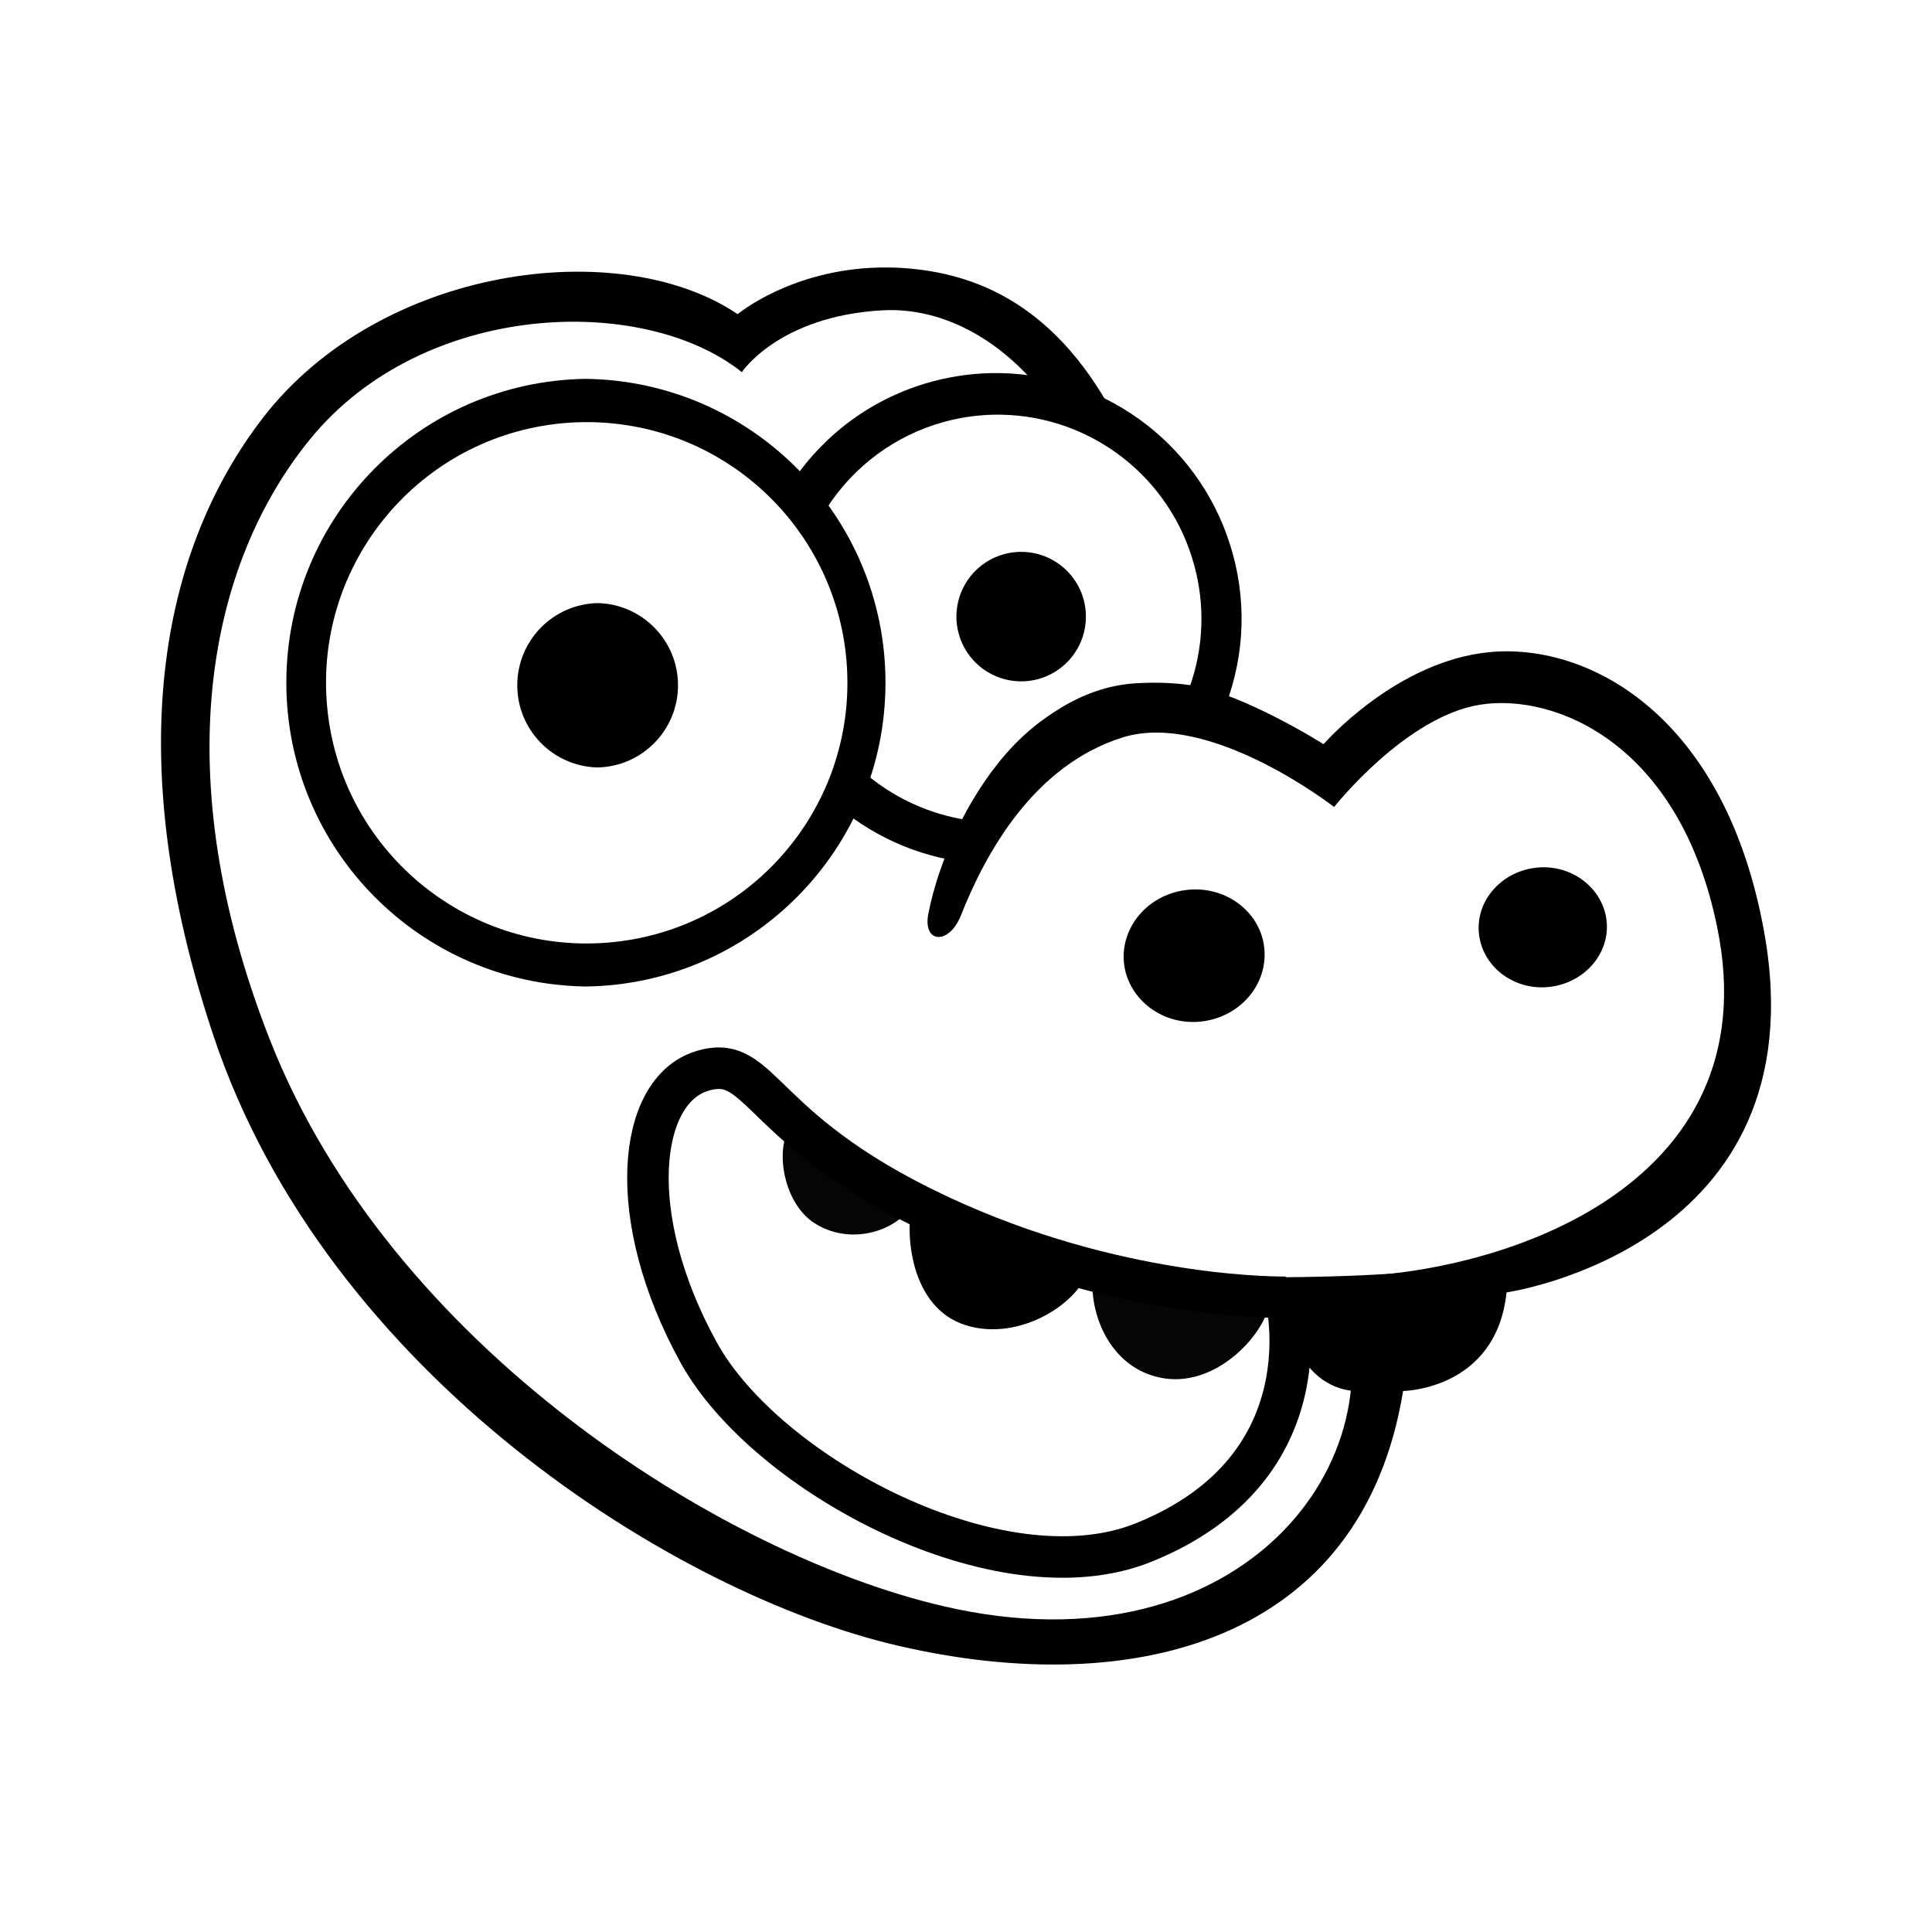
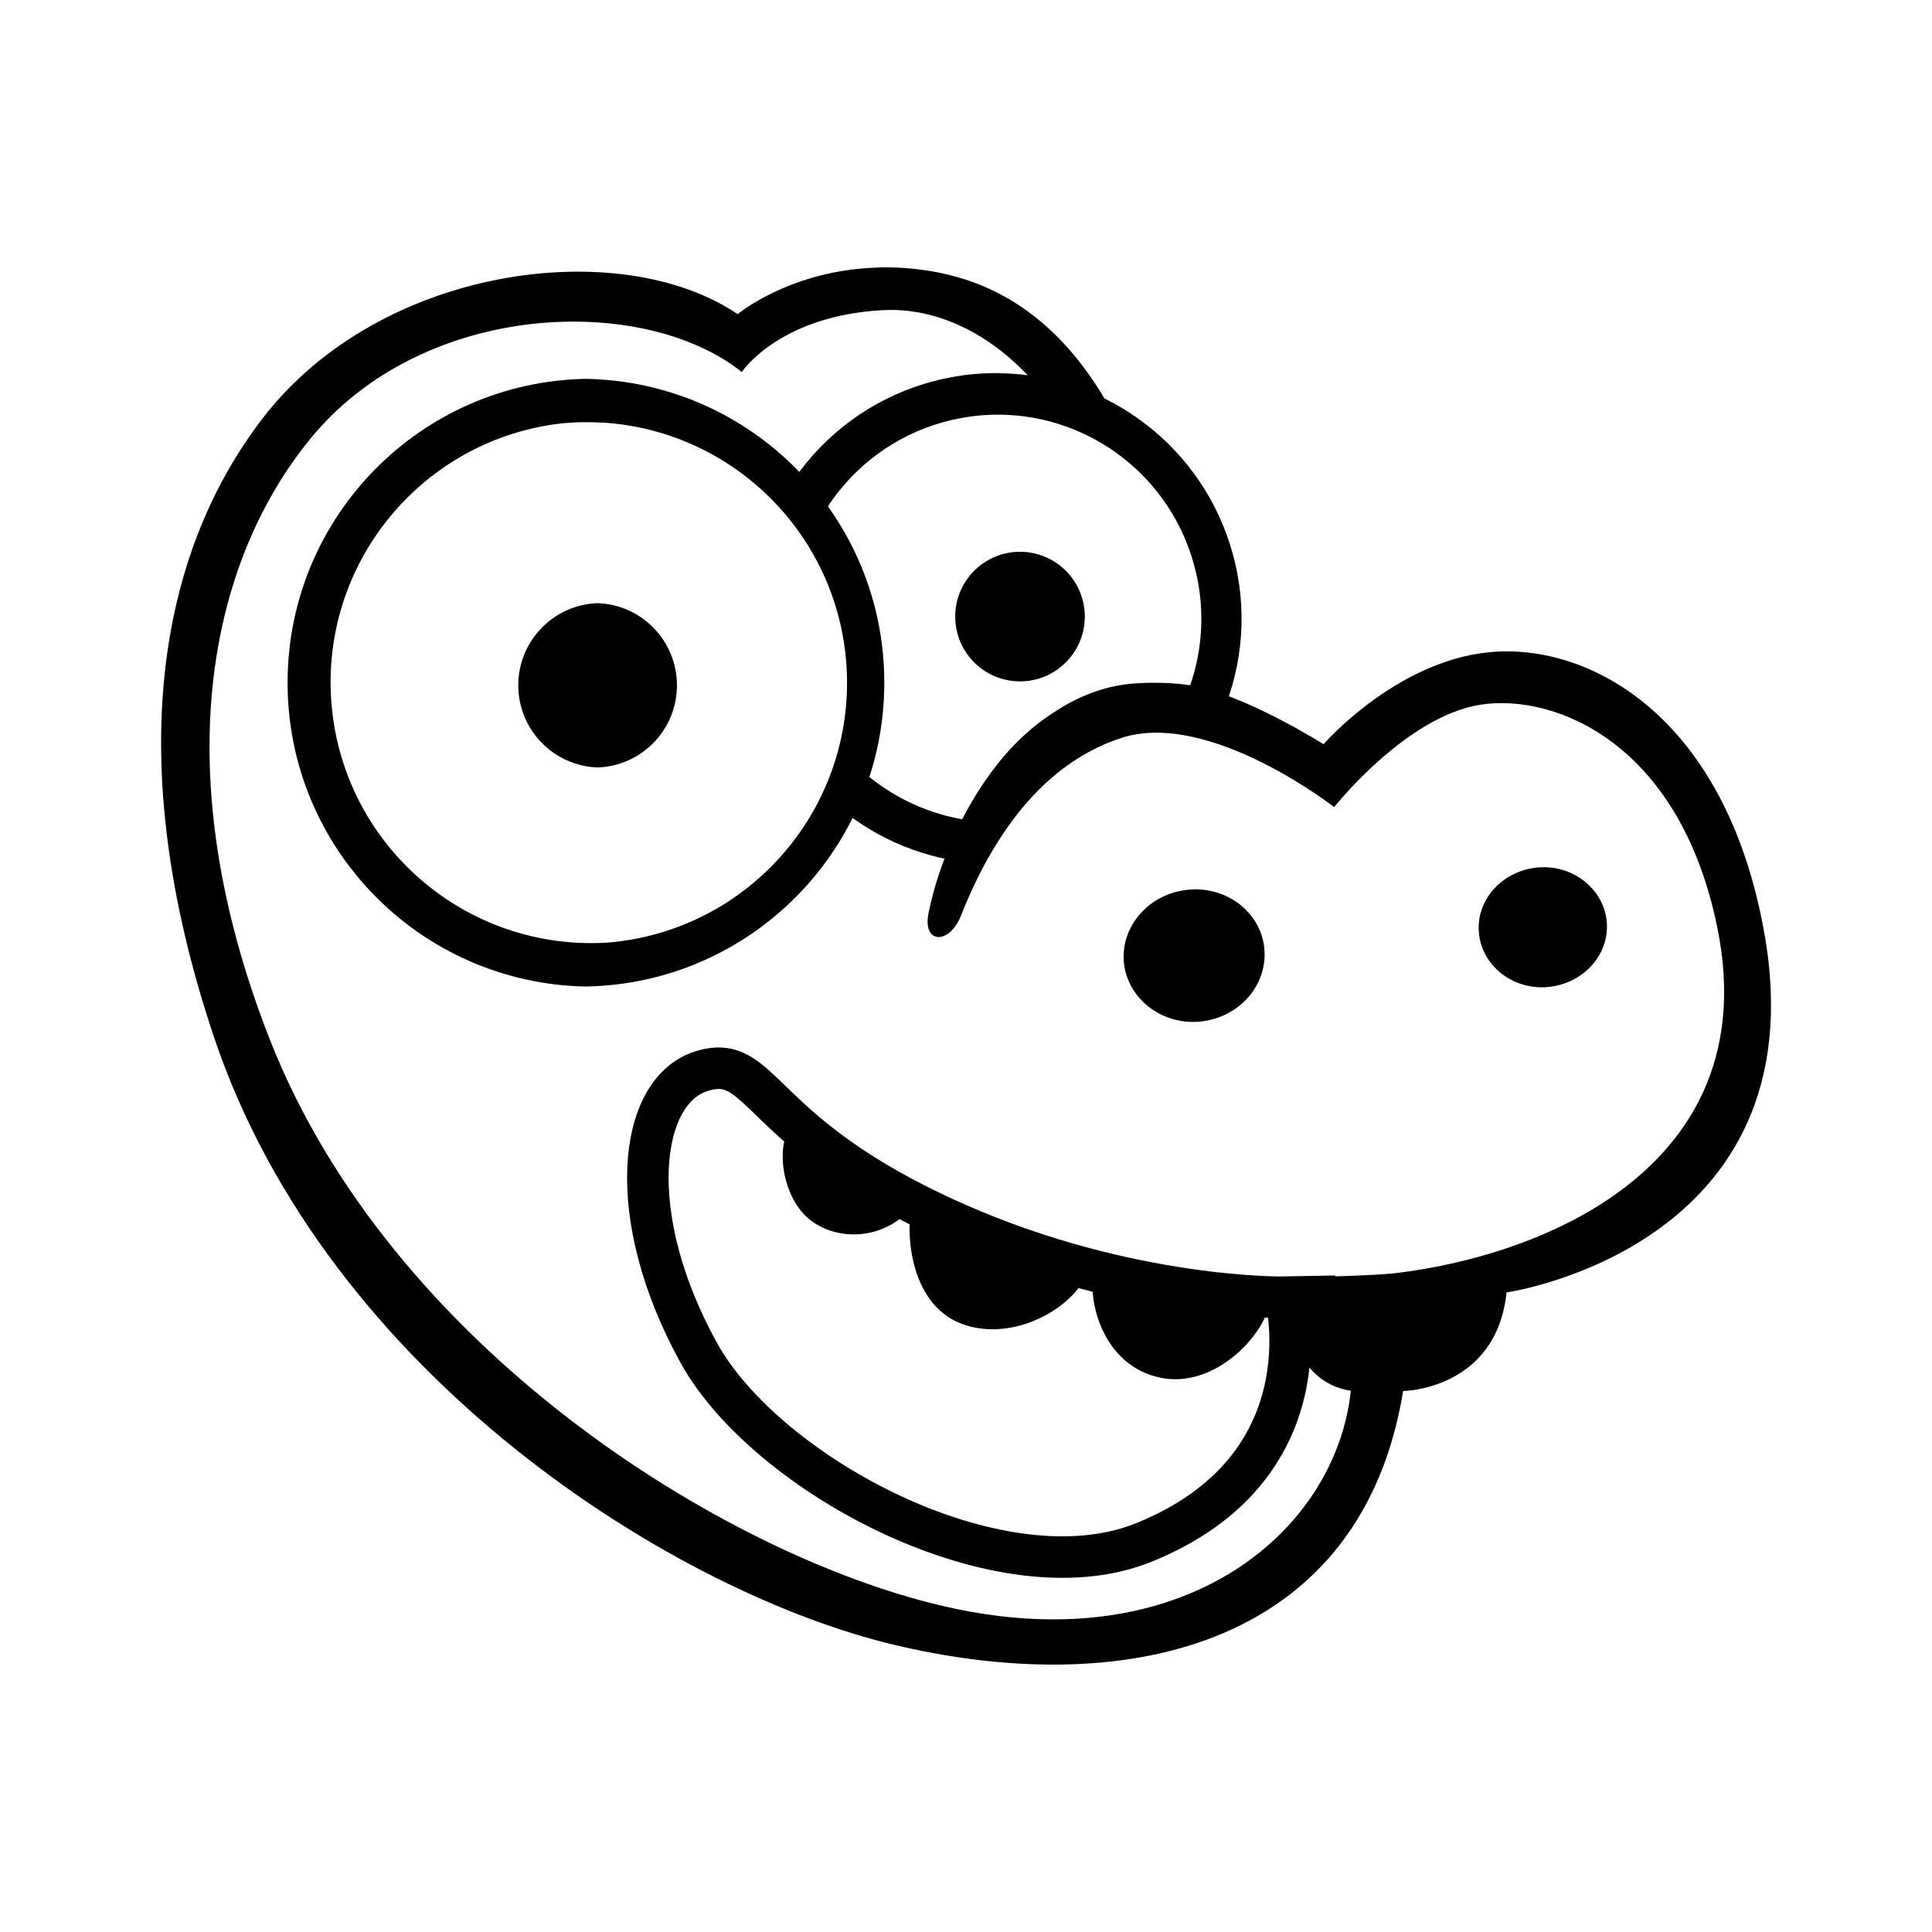
- <svg xmlns="http://www.w3.org/2000/svg" width="192" height="192" version="1.1" viewBox="0 0 192 192">
-   <g stroke-width="4.125">
-     <path d="m87.34 26.588c-8.744 0.204-14.035 4.633-14.035 4.633-11.707-7.92-35.496-4.806-47.174 10.297-10.264 13.324-14.152 33.829-4.899 61.468 11.27 33.674 45.937 55.491 68.123 60.589 23.287 5.375 46.015-0.386 50.083-25.34 0 0 9.262-0.107 10.281-9.797 0 0 31.166-4.465 25.622-35.701-3.837-21.571-17.346-28.8-27.169-27.942-9.41 0.825-16.638 9.161-16.638 9.161s-7.927-5.02-13.302-5.874c-2.473-0.357-4.883-0.201-4.883-0.201-10.779 0.322-18.977 12.429-21.085 22.882-0.602 3.036 2.052 3.141 3.207 0.266 2.541-6.435 7.309-14.929 16.009-17.718 8.7-2.793 21.102 6.889 21.102 6.889s7.121-9.029 14.559-10.176c7.351-1.139 19.749 3.777 23.503 22.085 5.388 26.071-21.881 34.794-38.279 34.823 7.949 17.025-8.402 39.788-38.722 32.663-21.897-5.119-54.838-25.761-66.826-56.271-10.338-26.34-6.207-47.203 4.045-59.735 11.221-13.696 33.025-14.441 42.864-6.607 0 0 3.656-5.537 13.874-6.139 0.497-0.029 0.995-0.037 1.499-0.017 5.602 0.221 11.521 3.515 16.13 10.369l5.479 0.08c-6.249-11.685-14.623-14.344-21.577-14.672-0.613-0.025-1.206-0.029-1.789-0.017z" />
-     <path d="m118.14 88.422c-3.865 0.334-6.732 3.527-6.456 7.145 0.314 3.618 3.696 6.303 7.52 5.969 3.861-0.338 6.728-3.527 6.456-7.149-0.276-3.622-3.659-6.308-7.52-5.969z" clip-rule="evenodd" fill-rule="evenodd" />
-     <path d="m127.77 128.92s-15.42 0.314-32.779-7.364c-20.032-8.849-19.013-17.095-25.296-15.098-6.287 2.001-7.727 14.426-0.248 27.977 6.695 12.128 29.937 24.586 44.181 18.869 18.522-7.458 14.141-24.384 14.141-24.384z" fill-opacity="0" stroke="#000" />
-   </g>
-   <g>
-     <path d="m152.82 86.215c-3.494 0.305-6.143 3.185-5.854 6.477 0.289 3.284 3.358 5.709 6.848 5.404 3.494-0.309 6.143-3.189 5.858-6.477-0.289-3.247-3.362-5.713-6.852-5.404z" stroke-width="4.125" />
-     <path d="m108.68 126.18c-0.672 3.704 1.324 9.946 7.075 10.808 5.495 0.804 10.457-4.93 10.507-8.164a112.41 112.41 0 0 1-17.582-2.64zm-29.632-14.925c-2.256 2.145-1.399 8.156 1.852 10.272 3.341 2.195 7.962 1.089 9.859-1.856-6.147-3.973-8.428-5.928-11.712-8.415z" clip-rule="evenodd" fill-opacity=".977" fill-rule="evenodd" stroke-width="4.125" />
-     <path d="m144.93 125.52c0.342 4.289-2.005 11.769-8.618 12.667-6.283 0.863-8.931-5.51-9.154-11.254-0.041 0 15.354-0.024 17.771-1.413z" stroke-width="4.971" />
-     <g stroke-width="4.125">
-       <path d="m90.663 119.56c-0.738 2.921-0.248 10.375 5.284 12.128 5.499 1.753 11.633-2.43 12.252-5.755 4e-3 0.041-10.07-2.475-17.532-6.373z" />
-       <path d="m99.417 37.078c-2.326-0.041-4.646 0.253-6.889 0.87-5.806 1.599-10.544 5.171-13.697 9.789l3.344 2.739c2.661-4.127 6.764-7.202 11.61-8.54 1.863-0.514 3.789-0.758 5.721-0.725 8.988 0.162 16.792 6.233 19.16 14.906 1.114 4.021 0.953 8.289-0.459 12.215-3.011-0.318-6.515-0.216-10.104 0.927-5.722 1.827-9.861 7.076-12.48 12.15-4.005-0.713-7.705-2.618-10.603-5.422l-2.973 3.054c3.595 3.467 8.185 5.763 13.157 6.542 0 0 3.296-8.735 11.344-12.835 7.966-4.051 14.914-1.805 14.914-1.805 2.063-4.859 2.561-10.455 1.047-15.913-2.861-10.445-12.264-17.755-23.092-17.951z" />
-       <path d="m58.227 37.65a30.197 30.197 0 0 0 0 60.388 30.197 30.197 0 0 0 0-60.388zm1.603 4.343a25.906 25.906 0 0 1 0.628 51.678 25.906 25.906 0 0 1-4.52-51.614 25.906 25.906 0 0 1 3.892-0.064z" />
-       <path d="m101.62 54.844a6.435 6.435 0 1 0 0 12.867 6.435 6.435 0 0 0 0-12.867zm-42.227 5.092a8.168 8.168 0 0 0 0 16.332 8.168 8.168 0 0 0 0-16.332z" />
-     </g>
-   </g>
+ <svg xmlns="http://www.w3.org/2000/svg" id="vector" width="192" height="192" viewBox="0 0 192 192">
+   <path fill="#000" d="m87.34,26.59c-8.74,0.2 -14.03,4.63 -14.03,4.63 -11.71,-7.92 -35.5,-4.81 -47.17,10.3 -10.26,13.32 -14.15,33.83 -4.9,61.47 11.27,33.67 45.94,55.49 68.12,60.59 23.29,5.38 46.01,-0.39 50.08,-25.34 0,0 9.26,-0.11 10.28,-9.8 0,0 31.17,-4.46 25.62,-35.7 -3.84,-21.57 -17.35,-28.8 -27.17,-27.94 -9.41,0.83 -16.64,9.16 -16.64,9.16s-7.93,-5.02 -13.3,-5.87c-2.47,-0.36 -4.88,-0.2 -4.88,-0.2 -10.78,0.32 -18.98,12.43 -21.08,22.88 -0.6,3.04 2.05,3.14 3.21,0.27 2.54,-6.44 7.31,-14.93 16.01,-17.72 8.7,-2.79 21.1,6.89 21.1,6.89s7.12,-9.03 14.56,-10.18c7.35,-1.14 19.75,3.78 23.5,22.08 5.39,26.07 -21.88,34.79 -38.28,34.82 7.95,17.02 -8.4,39.79 -38.72,32.66 -21.9,-5.12 -54.84,-25.76 -66.83,-56.27 -10.34,-26.34 -6.21,-47.2 4.04,-59.74 11.22,-13.7 33.03,-14.44 42.86,-6.61 0,0 3.66,-5.54 13.87,-6.14 0.5,-0.03 0.99,-0.04 1.5,-0.02 5.6,0.22 11.52,3.51 16.13,10.37l5.48,0.08c-6.25,-11.69 -14.62,-14.34 -21.58,-14.67 -0.61,-0.02 -1.21,-0.03 -1.79,-0.02z" id="path_0" />
+   <path fill="#000" d="m118.14,88.42c-3.87,0.33 -6.73,3.53 -6.46,7.14 0.31,3.62 3.7,6.3 7.52,5.97 3.86,-0.34 6.73,-3.53 6.46,-7.15 -0.28,-3.62 -3.66,-6.31 -7.52,-5.97z" id="path_1" />
+   <path fill="#000" d="m127.77,128.92s-15.42,0.31 -32.78,-7.36c-20.03,-8.85 -19.01,-17.09 -25.3,-15.1 -6.29,2 -7.73,14.43 -0.25,27.98 6.7,12.13 29.94,24.59 44.18,18.87 18.52,-7.46 14.14,-24.38 14.14,-24.38z" stroke-width="4.125" fill-opacity="0" stroke="#000" id="path_2" />
+   <path fill="#000" d="m152.82,86.21c-3.49,0.31 -6.14,3.18 -5.85,6.48 0.29,3.28 3.36,5.71 6.85,5.4 3.49,-0.31 6.14,-3.19 5.86,-6.48 -0.29,-3.25 -3.36,-5.71 -6.85,-5.4z" id="path_3" />
+   <path fill="#000" d="m108.68,126.18c-0.67,3.7 1.32,9.95 7.07,10.81 5.49,0.8 10.46,-4.93 10.51,-8.16a112.41,112.41 0,0 1,-17.58 -2.64zM79.05,111.25c-2.26,2.15 -1.4,8.16 1.85,10.27 3.34,2.19 7.96,1.09 9.86,-1.86 -6.15,-3.97 -8.43,-5.93 -11.71,-8.42z" id="path_4" />
+   <path fill="#000" d="m144.93,125.52c0.34,4.29 -2,11.77 -8.62,12.67 -6.28,0.86 -8.93,-5.51 -9.15,-11.25 -0.04,0 15.35,-0.02 17.77,-1.41z" id="path_5" />
+   <path fill="#000" d="m90.66,119.56c-0.74,2.92 -0.25,10.38 5.28,12.13 5.5,1.75 11.63,-2.43 12.25,-5.75 0,0.04 -10.07,-2.48 -17.53,-6.37z" id="path_6" />
+   <path fill="#000" d="m99.42,37.08c-2.33,-0.04 -4.65,0.25 -6.89,0.87 -5.81,1.6 -10.54,5.17 -13.7,9.79l3.34,2.74c2.66,-4.13 6.76,-7.2 11.61,-8.54 1.86,-0.51 3.79,-0.76 5.72,-0.73 8.99,0.16 16.79,6.23 19.16,14.91 1.11,4.02 0.95,8.29 -0.46,12.22 -3.01,-0.32 -6.51,-0.22 -10.1,0.93 -5.72,1.83 -9.86,7.08 -12.48,12.15 -4.01,-0.71 -7.71,-2.62 -10.6,-5.42l-2.97,3.05c3.59,3.47 8.18,5.76 13.16,6.54 0,0 3.3,-8.73 11.34,-12.84 7.97,-4.05 14.91,-1.8 14.91,-1.8 2.06,-4.86 2.56,-10.45 1.05,-15.91 -2.86,-10.44 -12.26,-17.75 -23.09,-17.95z" id="path_7" />
+   <path fill="#000" d="m58.23,37.65a30.2,30.2 0,0 0,0 60.39,30.2 30.2,0 0,0 0,-60.39zM59.83,41.99a25.91,25.91 0,0 1,0.63 51.68,25.91 25.91,0 0,1 -4.52,-51.61 25.91,25.91 0,0 1,3.89 -0.06z" id="path_8" />
+   <path fill="#000" d="m101.62,54.84a6.44,6.44 0,1 0,0 12.87,6.44 6.44,0 0,0 0,-12.87zM59.39,59.94a8.17,8.17 0,0 0,0 16.33,8.17 8.17,0 0,0 0,-16.33z" id="path_9" />
</svg>
